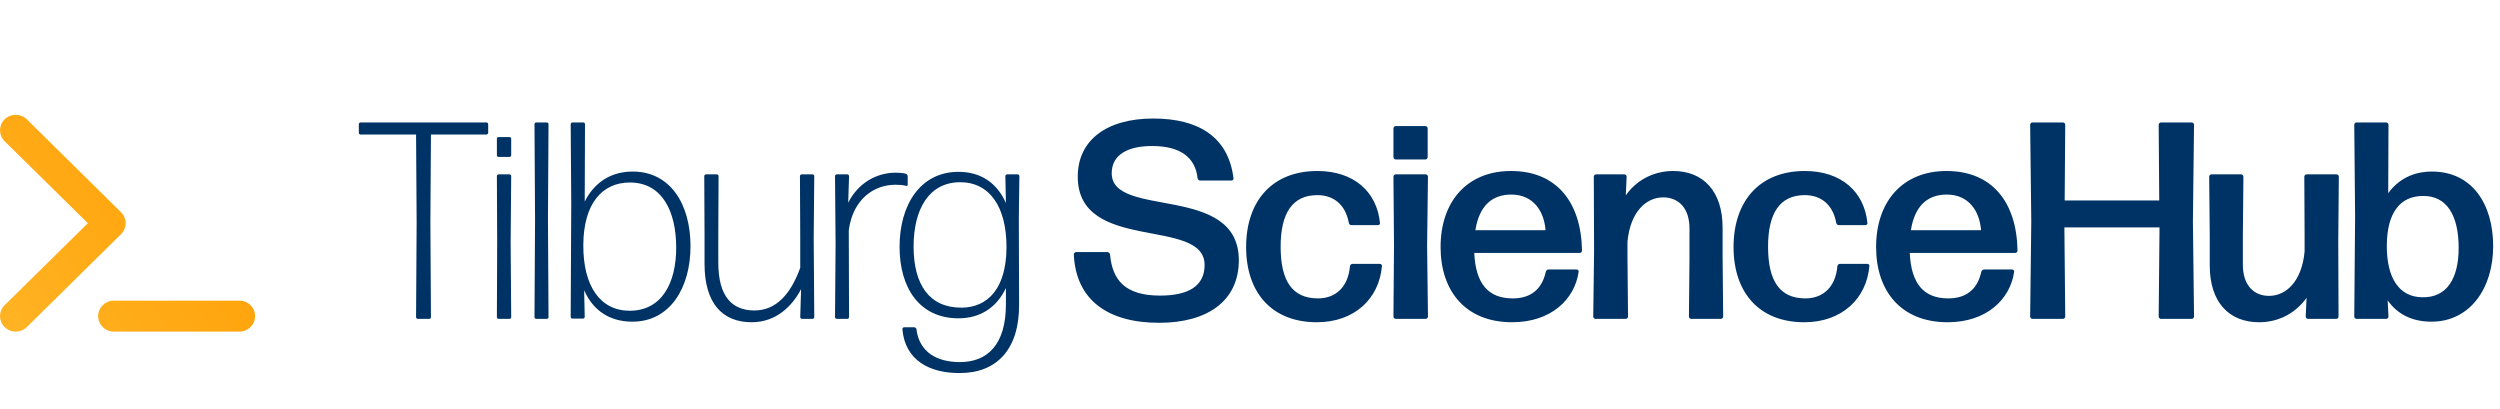
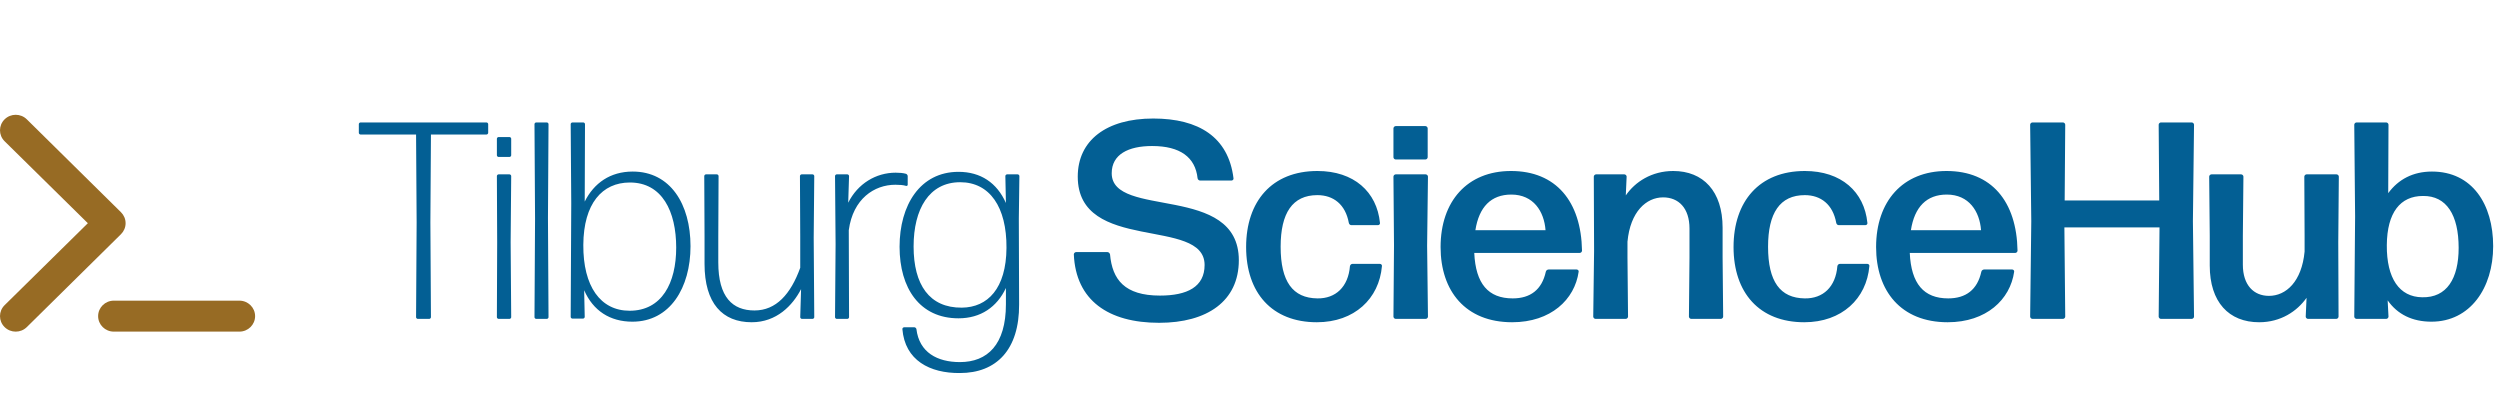
<svg xmlns="http://www.w3.org/2000/svg" width="196px" height="32px" viewBox="0 0 196 32" version="1.1">
  <defs>
    <linearGradient x1="104.984%" y1="13.875%" x2="1.233%" y2="85.105%" id="linearGradient-1">
-       <stop stop-color="#FF9C00" offset="0%" />
-       <stop stop-color="#FFB222" offset="100%" />
+       <stop stop-color="#976B24" offset="0%" />
+       <stop stop-color="#976B24" offset="100%" />
    </linearGradient>
  </defs>
  <g id="Desktop" stroke="none" stroke-width="1" fill="none" fill-rule="evenodd">
    <g id="Search" transform="translate(-78, -65)" fill-rule="nonzero">
      <g id="Logo" transform="translate(78, 65)">
-         <path d="M33.654,25 C33.72,25 33.786,24.934 33.786,24.868 L33.742,17.432 L33.786,10.546 L38.142,10.546 C38.208,10.546 38.274,10.48 38.274,10.414 L38.274,9.732 C38.274,9.666 38.208,9.6 38.142,9.6 L28.264,9.6 C28.198,9.6 28.132,9.666 28.132,9.732 L28.132,10.414 C28.132,10.48 28.198,10.546 28.264,10.546 L32.62,10.546 L32.664,17.432 L32.62,24.868 C32.62,24.934 32.686,25 32.752,25 L33.654,25 Z M39.946,12.306 C40.012,12.306 40.078,12.24 40.078,12.174 L40.078,10.876 C40.078,10.81 40.012,10.744 39.946,10.744 L39.088,10.744 C39.022,10.744 38.956,10.81 38.956,10.876 L38.956,12.174 C38.956,12.24 39.022,12.306 39.088,12.306 L39.946,12.306 Z M39.946,25 C40.012,25 40.078,24.934 40.078,24.868 L40.034,18.994 L40.078,13.802 C40.078,13.736 40.012,13.67 39.946,13.67 L39.088,13.67 C39.022,13.67 38.956,13.736 38.956,13.802 L38.978,19.016 L38.956,24.868 C38.956,24.934 39.022,25 39.088,25 L39.946,25 Z M42.872,25 C42.938,25 43.004,24.934 43.004,24.868 L42.96,17.102 L43.004,9.732 C43.004,9.666 42.938,9.6 42.872,9.6 L42.036,9.6 C41.97,9.6 41.904,9.666 41.904,9.732 L41.948,17.146 L41.904,24.868 C41.904,24.934 41.97,25 42.036,25 L42.872,25 Z M49.582,25.22 C52.53,25.22 54.136,22.558 54.136,19.302 C54.136,16.002 52.552,13.45 49.604,13.45 C47.844,13.45 46.568,14.352 45.842,15.804 L45.864,9.732 C45.864,9.666 45.798,9.6 45.732,9.6 L44.874,9.6 C44.808,9.6 44.742,9.666 44.742,9.732 L44.786,15.936 L44.742,24.846 C44.742,24.912 44.808,24.978 44.874,24.978 L45.71,24.978 C45.776,24.978 45.842,24.912 45.842,24.846 L45.798,22.756 C46.502,24.362 47.822,25.22 49.582,25.22 Z M49.362,24.362 C47.074,24.362 45.71,22.448 45.732,19.192 C45.754,15.958 47.206,14.308 49.384,14.308 C51.914,14.308 53.014,16.574 53.014,19.412 C53.014,22.184 51.892,24.362 49.362,24.362 Z M58.932,25.264 C60.89,25.264 62.144,23.944 62.804,22.668 L62.738,24.868 C62.738,24.934 62.804,25 62.87,25 L63.706,25 C63.772,25 63.838,24.934 63.838,24.868 L63.794,18.642 L63.838,13.802 C63.838,13.736 63.772,13.67 63.706,13.67 L62.848,13.67 C62.782,13.67 62.716,13.736 62.716,13.802 L62.738,18.532 L62.738,20.996 C61.99,23.064 60.846,24.34 59.152,24.34 C57.436,24.34 56.314,23.306 56.314,20.578 L56.314,18.532 L56.336,13.802 C56.336,13.736 56.27,13.67 56.204,13.67 L55.346,13.67 C55.28,13.67 55.214,13.736 55.214,13.802 L55.236,18.532 L55.236,20.688 C55.236,23.79 56.644,25.264 58.932,25.264 Z M66.434,25 C66.5,25 66.566,24.934 66.566,24.868 L66.544,18.048 C66.874,15.584 68.546,14.484 70.196,14.484 C70.526,14.484 70.812,14.506 71.032,14.572 C71.098,14.594 71.164,14.55 71.164,14.484 L71.164,13.802 C71.164,13.736 71.098,13.648 71.032,13.626 C70.79,13.56 70.526,13.538 70.218,13.538 C68.678,13.538 67.248,14.396 66.5,15.892 L66.566,13.802 C66.566,13.736 66.5,13.67 66.434,13.67 L65.598,13.67 C65.532,13.67 65.466,13.736 65.466,13.802 L65.51,19.148 L65.466,24.868 C65.466,24.934 65.532,25 65.598,25 L66.434,25 Z M75.256,29.246 C78.116,29.246 79.92,27.42 79.898,23.856 L79.876,17.146 L79.92,13.802 C79.92,13.736 79.854,13.67 79.788,13.67 L78.952,13.67 C78.886,13.67 78.82,13.736 78.82,13.802 L78.864,15.914 C78.16,14.33 76.884,13.472 75.146,13.472 C72.132,13.472 70.526,16.09 70.526,19.346 C70.526,22.602 72.11,24.956 75.146,24.956 C76.884,24.956 78.16,24.076 78.864,22.58 L78.864,23.856 C78.864,27.024 77.412,28.388 75.256,28.388 C73.496,28.388 72.066,27.64 71.846,25.792 C71.824,25.726 71.758,25.66 71.692,25.66 L70.878,25.66 C70.812,25.66 70.746,25.726 70.746,25.792 C70.944,28.256 72.902,29.268 75.256,29.246 Z M75.41,24.12 C72.858,24.142 71.626,22.316 71.626,19.324 C71.626,16.398 72.836,14.286 75.278,14.286 C77.588,14.286 78.93,16.222 78.908,19.434 C78.886,22.624 77.434,24.098 75.41,24.12 Z M90.876,25.308 C94.638,25.308 97.124,23.614 97.124,20.402 C97.124,14.352 87.158,17.168 87.158,13.582 C87.158,12.108 88.456,11.448 90.326,11.448 C92.526,11.448 93.714,12.328 93.89,13.978 C93.912,14.088 94,14.154 94.088,14.154 L96.552,14.154 C96.64,14.154 96.728,14.066 96.706,13.978 C96.31,10.744 93.978,9.292 90.414,9.292 C86.74,9.292 84.496,11.008 84.496,13.846 C84.496,19.874 94.44,16.97 94.44,20.776 C94.44,22.492 93.076,23.174 90.942,23.174 C88.17,23.174 87.202,21.92 87.026,19.94 C87.004,19.852 86.916,19.764 86.828,19.764 L84.364,19.764 C84.276,19.764 84.188,19.852 84.188,19.94 C84.342,23.548 86.894,25.308 90.876,25.308 Z M103.24,25.264 C106.188,25.264 108.124,23.416 108.344,20.864 C108.366,20.776 108.278,20.688 108.19,20.688 L106.034,20.688 C105.946,20.688 105.858,20.754 105.836,20.864 C105.704,22.492 104.714,23.416 103.284,23.394 C101.348,23.372 100.402,22.074 100.402,19.346 C100.402,16.706 101.326,15.298 103.284,15.298 C104.538,15.298 105.484,16.024 105.748,17.476 C105.77,17.586 105.858,17.652 105.946,17.652 L108.036,17.652 C108.124,17.652 108.212,17.564 108.19,17.476 C107.948,15.034 106.144,13.406 103.284,13.406 C99.72,13.406 97.696,15.782 97.696,19.368 C97.696,22.954 99.72,25.264 103.24,25.264 Z M111.754,12.504 C111.842,12.504 111.93,12.416 111.93,12.328 L111.93,10.062 C111.93,9.974 111.842,9.886 111.754,9.886 L109.422,9.886 C109.334,9.886 109.246,9.974 109.246,10.062 L109.246,12.328 C109.246,12.416 109.334,12.504 109.422,12.504 L111.754,12.504 Z M111.776,25 C111.864,25 111.952,24.912 111.952,24.824 L111.886,19.258 L111.952,13.846 C111.952,13.758 111.864,13.67 111.776,13.67 L109.422,13.67 C109.334,13.67 109.246,13.758 109.246,13.846 L109.29,19.258 L109.246,24.824 C109.246,24.912 109.334,25 109.422,25 L111.776,25 Z M118.552,25.264 C121.588,25.264 123.458,23.482 123.766,21.304 C123.788,21.216 123.7,21.128 123.612,21.128 L121.412,21.128 C121.324,21.128 121.214,21.194 121.192,21.304 C120.884,22.712 119.982,23.394 118.596,23.394 C116.682,23.394 115.692,22.25 115.582,19.83 L123.854,19.83 C123.942,19.83 124.03,19.742 124.03,19.654 C123.964,15.782 121.984,13.406 118.464,13.406 C115.032,13.406 112.942,15.782 112.942,19.368 C112.942,22.822 114.9,25.264 118.552,25.264 Z M121.17,18.048 L115.67,18.048 C115.956,16.222 116.902,15.254 118.486,15.254 C120.224,15.254 121.06,16.574 121.17,18.048 Z M127.462,25 C127.55,25 127.638,24.912 127.638,24.824 L127.594,20.182 L127.594,18.95 C127.814,16.596 129.068,15.474 130.388,15.474 C131.598,15.474 132.456,16.31 132.456,17.916 L132.456,20.182 L132.412,24.824 C132.412,24.912 132.5,25 132.588,25 L134.92,25 C135.008,25 135.096,24.912 135.096,24.824 L135.052,20.182 L135.052,17.85 C135.052,14.99 133.534,13.406 131.18,13.406 C129.486,13.406 128.188,14.264 127.462,15.32 L127.528,13.846 C127.528,13.758 127.44,13.67 127.352,13.67 L125.13,13.67 C125.042,13.67 124.954,13.758 124.954,13.846 L124.976,19.676 L124.91,24.824 C124.91,24.912 124.998,25 125.086,25 L127.462,25 Z M141.454,25.264 C144.402,25.264 146.338,23.416 146.558,20.864 C146.58,20.776 146.492,20.688 146.404,20.688 L144.248,20.688 C144.16,20.688 144.072,20.754 144.05,20.864 C143.918,22.492 142.928,23.416 141.498,23.394 C139.562,23.372 138.616,22.074 138.616,19.346 C138.616,16.706 139.54,15.298 141.498,15.298 C142.752,15.298 143.698,16.024 143.962,17.476 C143.984,17.586 144.072,17.652 144.16,17.652 L146.25,17.652 C146.338,17.652 146.426,17.564 146.404,17.476 C146.162,15.034 144.358,13.406 141.498,13.406 C137.934,13.406 135.91,15.782 135.91,19.368 C135.91,22.954 137.934,25.264 141.454,25.264 Z M152.696,25.264 C155.732,25.264 157.602,23.482 157.91,21.304 C157.932,21.216 157.844,21.128 157.756,21.128 L155.556,21.128 C155.468,21.128 155.358,21.194 155.336,21.304 C155.028,22.712 154.126,23.394 152.74,23.394 C150.826,23.394 149.836,22.25 149.726,19.83 L157.998,19.83 C158.086,19.83 158.174,19.742 158.174,19.654 C158.108,15.782 156.128,13.406 152.608,13.406 C149.176,13.406 147.086,15.782 147.086,19.368 C147.086,22.822 149.044,25.264 152.696,25.264 Z M155.314,18.048 L149.814,18.048 C150.1,16.222 151.046,15.254 152.63,15.254 C154.368,15.254 155.204,16.574 155.314,18.048 Z M161.738,25 C161.826,25 161.914,24.912 161.914,24.824 L161.848,17.828 L169.306,17.828 L169.24,24.824 C169.24,24.912 169.328,25 169.416,25 L171.836,25 C171.924,25 172.012,24.912 172.012,24.824 L171.924,17.344 L172.012,9.776 C172.012,9.688 171.924,9.6 171.836,9.6 L169.416,9.6 C169.328,9.6 169.24,9.688 169.24,9.776 L169.284,15.716 L161.87,15.716 L161.914,9.776 C161.914,9.688 161.826,9.6 161.738,9.6 L159.34,9.6 C159.252,9.6 159.164,9.688 159.164,9.776 L159.252,17.344 L159.164,24.824 C159.164,24.912 159.252,25 159.34,25 L161.738,25 Z M177.116,25.264 C178.81,25.264 180.086,24.406 180.834,23.35 L180.768,24.824 C180.768,24.912 180.856,25 180.944,25 L183.166,25 C183.254,25 183.342,24.912 183.342,24.824 L183.32,18.994 L183.364,13.846 C183.364,13.758 183.276,13.67 183.188,13.67 L180.834,13.67 C180.746,13.67 180.658,13.758 180.658,13.846 L180.68,18.488 L180.68,19.72 C180.46,22.074 179.228,23.196 177.886,23.196 C176.698,23.196 175.84,22.36 175.84,20.754 L175.84,18.488 L175.884,13.846 C175.884,13.758 175.796,13.67 175.708,13.67 L173.376,13.67 C173.288,13.67 173.2,13.758 173.2,13.846 L173.244,18.488 L173.244,20.82 C173.244,23.68 174.74,25.264 177.116,25.264 Z M190.624,25.22 C193.66,25.22 195.464,22.58 195.464,19.302 C195.464,16.002 193.814,13.45 190.668,13.45 C189.172,13.45 188.028,14.066 187.236,15.144 L187.258,9.776 C187.258,9.688 187.17,9.6 187.082,9.6 L184.75,9.6 C184.662,9.6 184.574,9.688 184.574,9.776 L184.64,16.97 L184.574,24.824 C184.574,24.912 184.662,25 184.75,25 L187.082,25 C187.17,25 187.258,24.912 187.258,24.824 L187.192,23.548 C187.962,24.648 189.128,25.22 190.624,25.22 Z M189.898,23.306 C188.116,23.284 187.104,21.832 187.126,19.214 C187.148,16.662 188.182,15.364 189.964,15.364 C191.812,15.342 192.758,16.86 192.758,19.434 C192.758,21.832 191.834,23.35 189.898,23.306 Z" id="TilburgScienceHub" fill="#003365" />
+         <path d="M33.654,25 C33.72,25 33.786,24.934 33.786,24.868 L33.742,17.432 L33.786,10.546 L38.142,10.546 C38.208,10.546 38.274,10.48 38.274,10.414 L38.274,9.732 C38.274,9.666 38.208,9.6 38.142,9.6 L28.264,9.6 C28.198,9.6 28.132,9.666 28.132,9.732 L28.132,10.414 C28.132,10.48 28.198,10.546 28.264,10.546 L32.62,10.546 L32.664,17.432 L32.62,24.868 C32.62,24.934 32.686,25 32.752,25 L33.654,25 Z M39.946,12.306 C40.012,12.306 40.078,12.24 40.078,12.174 L40.078,10.876 C40.078,10.81 40.012,10.744 39.946,10.744 L39.088,10.744 C39.022,10.744 38.956,10.81 38.956,10.876 L38.956,12.174 C38.956,12.24 39.022,12.306 39.088,12.306 L39.946,12.306 Z M39.946,25 C40.012,25 40.078,24.934 40.078,24.868 L40.034,18.994 L40.078,13.802 C40.078,13.736 40.012,13.67 39.946,13.67 L39.088,13.67 C39.022,13.67 38.956,13.736 38.956,13.802 L38.978,19.016 L38.956,24.868 C38.956,24.934 39.022,25 39.088,25 L39.946,25 Z M42.872,25 C42.938,25 43.004,24.934 43.004,24.868 L42.96,17.102 L43.004,9.732 C43.004,9.666 42.938,9.6 42.872,9.6 L42.036,9.6 C41.97,9.6 41.904,9.666 41.904,9.732 L41.948,17.146 L41.904,24.868 C41.904,24.934 41.97,25 42.036,25 L42.872,25 Z M49.582,25.22 C52.53,25.22 54.136,22.558 54.136,19.302 C54.136,16.002 52.552,13.45 49.604,13.45 C47.844,13.45 46.568,14.352 45.842,15.804 L45.864,9.732 C45.864,9.666 45.798,9.6 45.732,9.6 L44.874,9.6 C44.808,9.6 44.742,9.666 44.742,9.732 L44.786,15.936 L44.742,24.846 C44.742,24.912 44.808,24.978 44.874,24.978 L45.71,24.978 C45.776,24.978 45.842,24.912 45.842,24.846 L45.798,22.756 C46.502,24.362 47.822,25.22 49.582,25.22 Z M49.362,24.362 C47.074,24.362 45.71,22.448 45.732,19.192 C45.754,15.958 47.206,14.308 49.384,14.308 C51.914,14.308 53.014,16.574 53.014,19.412 C53.014,22.184 51.892,24.362 49.362,24.362 Z M58.932,25.264 C60.89,25.264 62.144,23.944 62.804,22.668 L62.738,24.868 C62.738,24.934 62.804,25 62.87,25 L63.706,25 C63.772,25 63.838,24.934 63.838,24.868 L63.794,18.642 L63.838,13.802 C63.838,13.736 63.772,13.67 63.706,13.67 L62.848,13.67 C62.782,13.67 62.716,13.736 62.716,13.802 L62.738,18.532 L62.738,20.996 C61.99,23.064 60.846,24.34 59.152,24.34 C57.436,24.34 56.314,23.306 56.314,20.578 L56.314,18.532 L56.336,13.802 C56.336,13.736 56.27,13.67 56.204,13.67 L55.346,13.67 C55.28,13.67 55.214,13.736 55.214,13.802 L55.236,18.532 L55.236,20.688 C55.236,23.79 56.644,25.264 58.932,25.264 Z M66.434,25 C66.5,25 66.566,24.934 66.566,24.868 L66.544,18.048 C66.874,15.584 68.546,14.484 70.196,14.484 C70.526,14.484 70.812,14.506 71.032,14.572 C71.098,14.594 71.164,14.55 71.164,14.484 L71.164,13.802 C71.164,13.736 71.098,13.648 71.032,13.626 C70.79,13.56 70.526,13.538 70.218,13.538 C68.678,13.538 67.248,14.396 66.5,15.892 L66.566,13.802 C66.566,13.736 66.5,13.67 66.434,13.67 L65.598,13.67 C65.532,13.67 65.466,13.736 65.466,13.802 L65.51,19.148 L65.466,24.868 C65.466,24.934 65.532,25 65.598,25 L66.434,25 Z M75.256,29.246 C78.116,29.246 79.92,27.42 79.898,23.856 L79.876,17.146 L79.92,13.802 C79.92,13.736 79.854,13.67 79.788,13.67 L78.952,13.67 C78.886,13.67 78.82,13.736 78.82,13.802 L78.864,15.914 C78.16,14.33 76.884,13.472 75.146,13.472 C72.132,13.472 70.526,16.09 70.526,19.346 C70.526,22.602 72.11,24.956 75.146,24.956 C76.884,24.956 78.16,24.076 78.864,22.58 L78.864,23.856 C78.864,27.024 77.412,28.388 75.256,28.388 C73.496,28.388 72.066,27.64 71.846,25.792 C71.824,25.726 71.758,25.66 71.692,25.66 L70.878,25.66 C70.812,25.66 70.746,25.726 70.746,25.792 C70.944,28.256 72.902,29.268 75.256,29.246 Z M75.41,24.12 C72.858,24.142 71.626,22.316 71.626,19.324 C71.626,16.398 72.836,14.286 75.278,14.286 C77.588,14.286 78.93,16.222 78.908,19.434 C78.886,22.624 77.434,24.098 75.41,24.12 Z M90.876,25.308 C94.638,25.308 97.124,23.614 97.124,20.402 C97.124,14.352 87.158,17.168 87.158,13.582 C87.158,12.108 88.456,11.448 90.326,11.448 C92.526,11.448 93.714,12.328 93.89,13.978 C93.912,14.088 94,14.154 94.088,14.154 L96.552,14.154 C96.64,14.154 96.728,14.066 96.706,13.978 C96.31,10.744 93.978,9.292 90.414,9.292 C86.74,9.292 84.496,11.008 84.496,13.846 C84.496,19.874 94.44,16.97 94.44,20.776 C94.44,22.492 93.076,23.174 90.942,23.174 C88.17,23.174 87.202,21.92 87.026,19.94 C87.004,19.852 86.916,19.764 86.828,19.764 L84.364,19.764 C84.276,19.764 84.188,19.852 84.188,19.94 C84.342,23.548 86.894,25.308 90.876,25.308 Z M103.24,25.264 C106.188,25.264 108.124,23.416 108.344,20.864 C108.366,20.776 108.278,20.688 108.19,20.688 L106.034,20.688 C105.946,20.688 105.858,20.754 105.836,20.864 C105.704,22.492 104.714,23.416 103.284,23.394 C101.348,23.372 100.402,22.074 100.402,19.346 C100.402,16.706 101.326,15.298 103.284,15.298 C104.538,15.298 105.484,16.024 105.748,17.476 C105.77,17.586 105.858,17.652 105.946,17.652 L108.036,17.652 C108.124,17.652 108.212,17.564 108.19,17.476 C107.948,15.034 106.144,13.406 103.284,13.406 C99.72,13.406 97.696,15.782 97.696,19.368 C97.696,22.954 99.72,25.264 103.24,25.264 Z M111.754,12.504 C111.842,12.504 111.93,12.416 111.93,12.328 L111.93,10.062 C111.93,9.974 111.842,9.886 111.754,9.886 L109.422,9.886 C109.334,9.886 109.246,9.974 109.246,10.062 L109.246,12.328 C109.246,12.416 109.334,12.504 109.422,12.504 L111.754,12.504 Z M111.776,25 C111.864,25 111.952,24.912 111.952,24.824 L111.886,19.258 L111.952,13.846 C111.952,13.758 111.864,13.67 111.776,13.67 L109.422,13.67 C109.334,13.67 109.246,13.758 109.246,13.846 L109.29,19.258 L109.246,24.824 C109.246,24.912 109.334,25 109.422,25 L111.776,25 Z M118.552,25.264 C121.588,25.264 123.458,23.482 123.766,21.304 C123.788,21.216 123.7,21.128 123.612,21.128 L121.412,21.128 C121.324,21.128 121.214,21.194 121.192,21.304 C120.884,22.712 119.982,23.394 118.596,23.394 C116.682,23.394 115.692,22.25 115.582,19.83 L123.854,19.83 C123.942,19.83 124.03,19.742 124.03,19.654 C123.964,15.782 121.984,13.406 118.464,13.406 C115.032,13.406 112.942,15.782 112.942,19.368 C112.942,22.822 114.9,25.264 118.552,25.264 Z M121.17,18.048 L115.67,18.048 C115.956,16.222 116.902,15.254 118.486,15.254 C120.224,15.254 121.06,16.574 121.17,18.048 Z M127.462,25 C127.55,25 127.638,24.912 127.638,24.824 L127.594,20.182 L127.594,18.95 C127.814,16.596 129.068,15.474 130.388,15.474 C131.598,15.474 132.456,16.31 132.456,17.916 L132.456,20.182 L132.412,24.824 C132.412,24.912 132.5,25 132.588,25 L134.92,25 C135.008,25 135.096,24.912 135.096,24.824 L135.052,20.182 L135.052,17.85 C135.052,14.99 133.534,13.406 131.18,13.406 C129.486,13.406 128.188,14.264 127.462,15.32 L127.528,13.846 C127.528,13.758 127.44,13.67 127.352,13.67 L125.13,13.67 C125.042,13.67 124.954,13.758 124.954,13.846 L124.976,19.676 L124.91,24.824 C124.91,24.912 124.998,25 125.086,25 L127.462,25 Z M141.454,25.264 C144.402,25.264 146.338,23.416 146.558,20.864 C146.58,20.776 146.492,20.688 146.404,20.688 L144.248,20.688 C144.16,20.688 144.072,20.754 144.05,20.864 C143.918,22.492 142.928,23.416 141.498,23.394 C139.562,23.372 138.616,22.074 138.616,19.346 C138.616,16.706 139.54,15.298 141.498,15.298 C142.752,15.298 143.698,16.024 143.962,17.476 C143.984,17.586 144.072,17.652 144.16,17.652 L146.25,17.652 C146.338,17.652 146.426,17.564 146.404,17.476 C146.162,15.034 144.358,13.406 141.498,13.406 C137.934,13.406 135.91,15.782 135.91,19.368 C135.91,22.954 137.934,25.264 141.454,25.264 Z M152.696,25.264 C155.732,25.264 157.602,23.482 157.91,21.304 C157.932,21.216 157.844,21.128 157.756,21.128 L155.556,21.128 C155.468,21.128 155.358,21.194 155.336,21.304 C155.028,22.712 154.126,23.394 152.74,23.394 C150.826,23.394 149.836,22.25 149.726,19.83 L157.998,19.83 C158.086,19.83 158.174,19.742 158.174,19.654 C158.108,15.782 156.128,13.406 152.608,13.406 C149.176,13.406 147.086,15.782 147.086,19.368 C147.086,22.822 149.044,25.264 152.696,25.264 Z M155.314,18.048 L149.814,18.048 C150.1,16.222 151.046,15.254 152.63,15.254 C154.368,15.254 155.204,16.574 155.314,18.048 Z M161.738,25 C161.826,25 161.914,24.912 161.914,24.824 L161.848,17.828 L169.306,17.828 L169.24,24.824 C169.24,24.912 169.328,25 169.416,25 L171.836,25 C171.924,25 172.012,24.912 172.012,24.824 L171.924,17.344 L172.012,9.776 C172.012,9.688 171.924,9.6 171.836,9.6 L169.416,9.6 C169.328,9.6 169.24,9.688 169.24,9.776 L169.284,15.716 L161.87,15.716 L161.914,9.776 C161.914,9.688 161.826,9.6 161.738,9.6 L159.34,9.6 C159.252,9.6 159.164,9.688 159.164,9.776 L159.252,17.344 L159.164,24.824 C159.164,24.912 159.252,25 159.34,25 L161.738,25 Z M177.116,25.264 C178.81,25.264 180.086,24.406 180.834,23.35 L180.768,24.824 C180.768,24.912 180.856,25 180.944,25 L183.166,25 C183.254,25 183.342,24.912 183.342,24.824 L183.32,18.994 L183.364,13.846 C183.364,13.758 183.276,13.67 183.188,13.67 L180.834,13.67 C180.746,13.67 180.658,13.758 180.658,13.846 L180.68,18.488 L180.68,19.72 C180.46,22.074 179.228,23.196 177.886,23.196 C176.698,23.196 175.84,22.36 175.84,20.754 L175.84,18.488 L175.884,13.846 C175.884,13.758 175.796,13.67 175.708,13.67 L173.376,13.67 C173.288,13.67 173.2,13.758 173.2,13.846 L173.244,18.488 L173.244,20.82 C173.244,23.68 174.74,25.264 177.116,25.264 Z M190.624,25.22 C193.66,25.22 195.464,22.58 195.464,19.302 C195.464,16.002 193.814,13.45 190.668,13.45 C189.172,13.45 188.028,14.066 187.236,15.144 L187.258,9.776 C187.258,9.688 187.17,9.6 187.082,9.6 L184.75,9.6 C184.662,9.6 184.574,9.688 184.574,9.776 L184.64,16.97 L184.574,24.824 C184.574,24.912 184.662,25 184.75,25 L187.082,25 C187.17,25 187.258,24.912 187.258,24.824 L187.192,23.548 C187.962,24.648 189.128,25.22 190.624,25.22 Z M189.898,23.306 C188.116,23.284 187.104,21.832 187.126,19.214 C187.148,16.662 188.182,15.364 189.964,15.364 C191.812,15.342 192.758,16.86 192.758,19.434 C192.758,21.832 191.834,23.35 189.898,23.306 Z" id="TilburgScienceHub" fill="#035F94" />
        <path d="M18.769,23.571 C19.449,23.571 20,24.115 20,24.785 C20,25.456 19.449,25.999 18.769,25.999 L18.769,25.999 L8.923,25.999 C8.244,25.999 7.693,25.456 7.693,24.785 C7.693,24.115 8.244,23.571 8.923,23.571 L8.923,23.571 Z M0.361,9.356 C0.842,8.881 1.621,8.881 2.102,9.356 L2.102,9.356 L9.487,16.641 C9.717,16.869 9.847,17.178 9.847,17.5 C9.847,17.822 9.717,18.131 9.487,18.359 L9.487,18.359 L2.102,25.644 C1.621,26.119 0.842,26.119 0.361,25.644 C-0.12,25.17 -0.12,24.401 0.361,23.926 L0.361,23.926 L6.887,17.5 L0.361,11.074 C-0.12,10.599 -0.12,9.83 0.361,9.356 Z" id="Combined-Shape" fill="url(#linearGradient-1)" />
      </g>
    </g>
  </g>
</svg>
